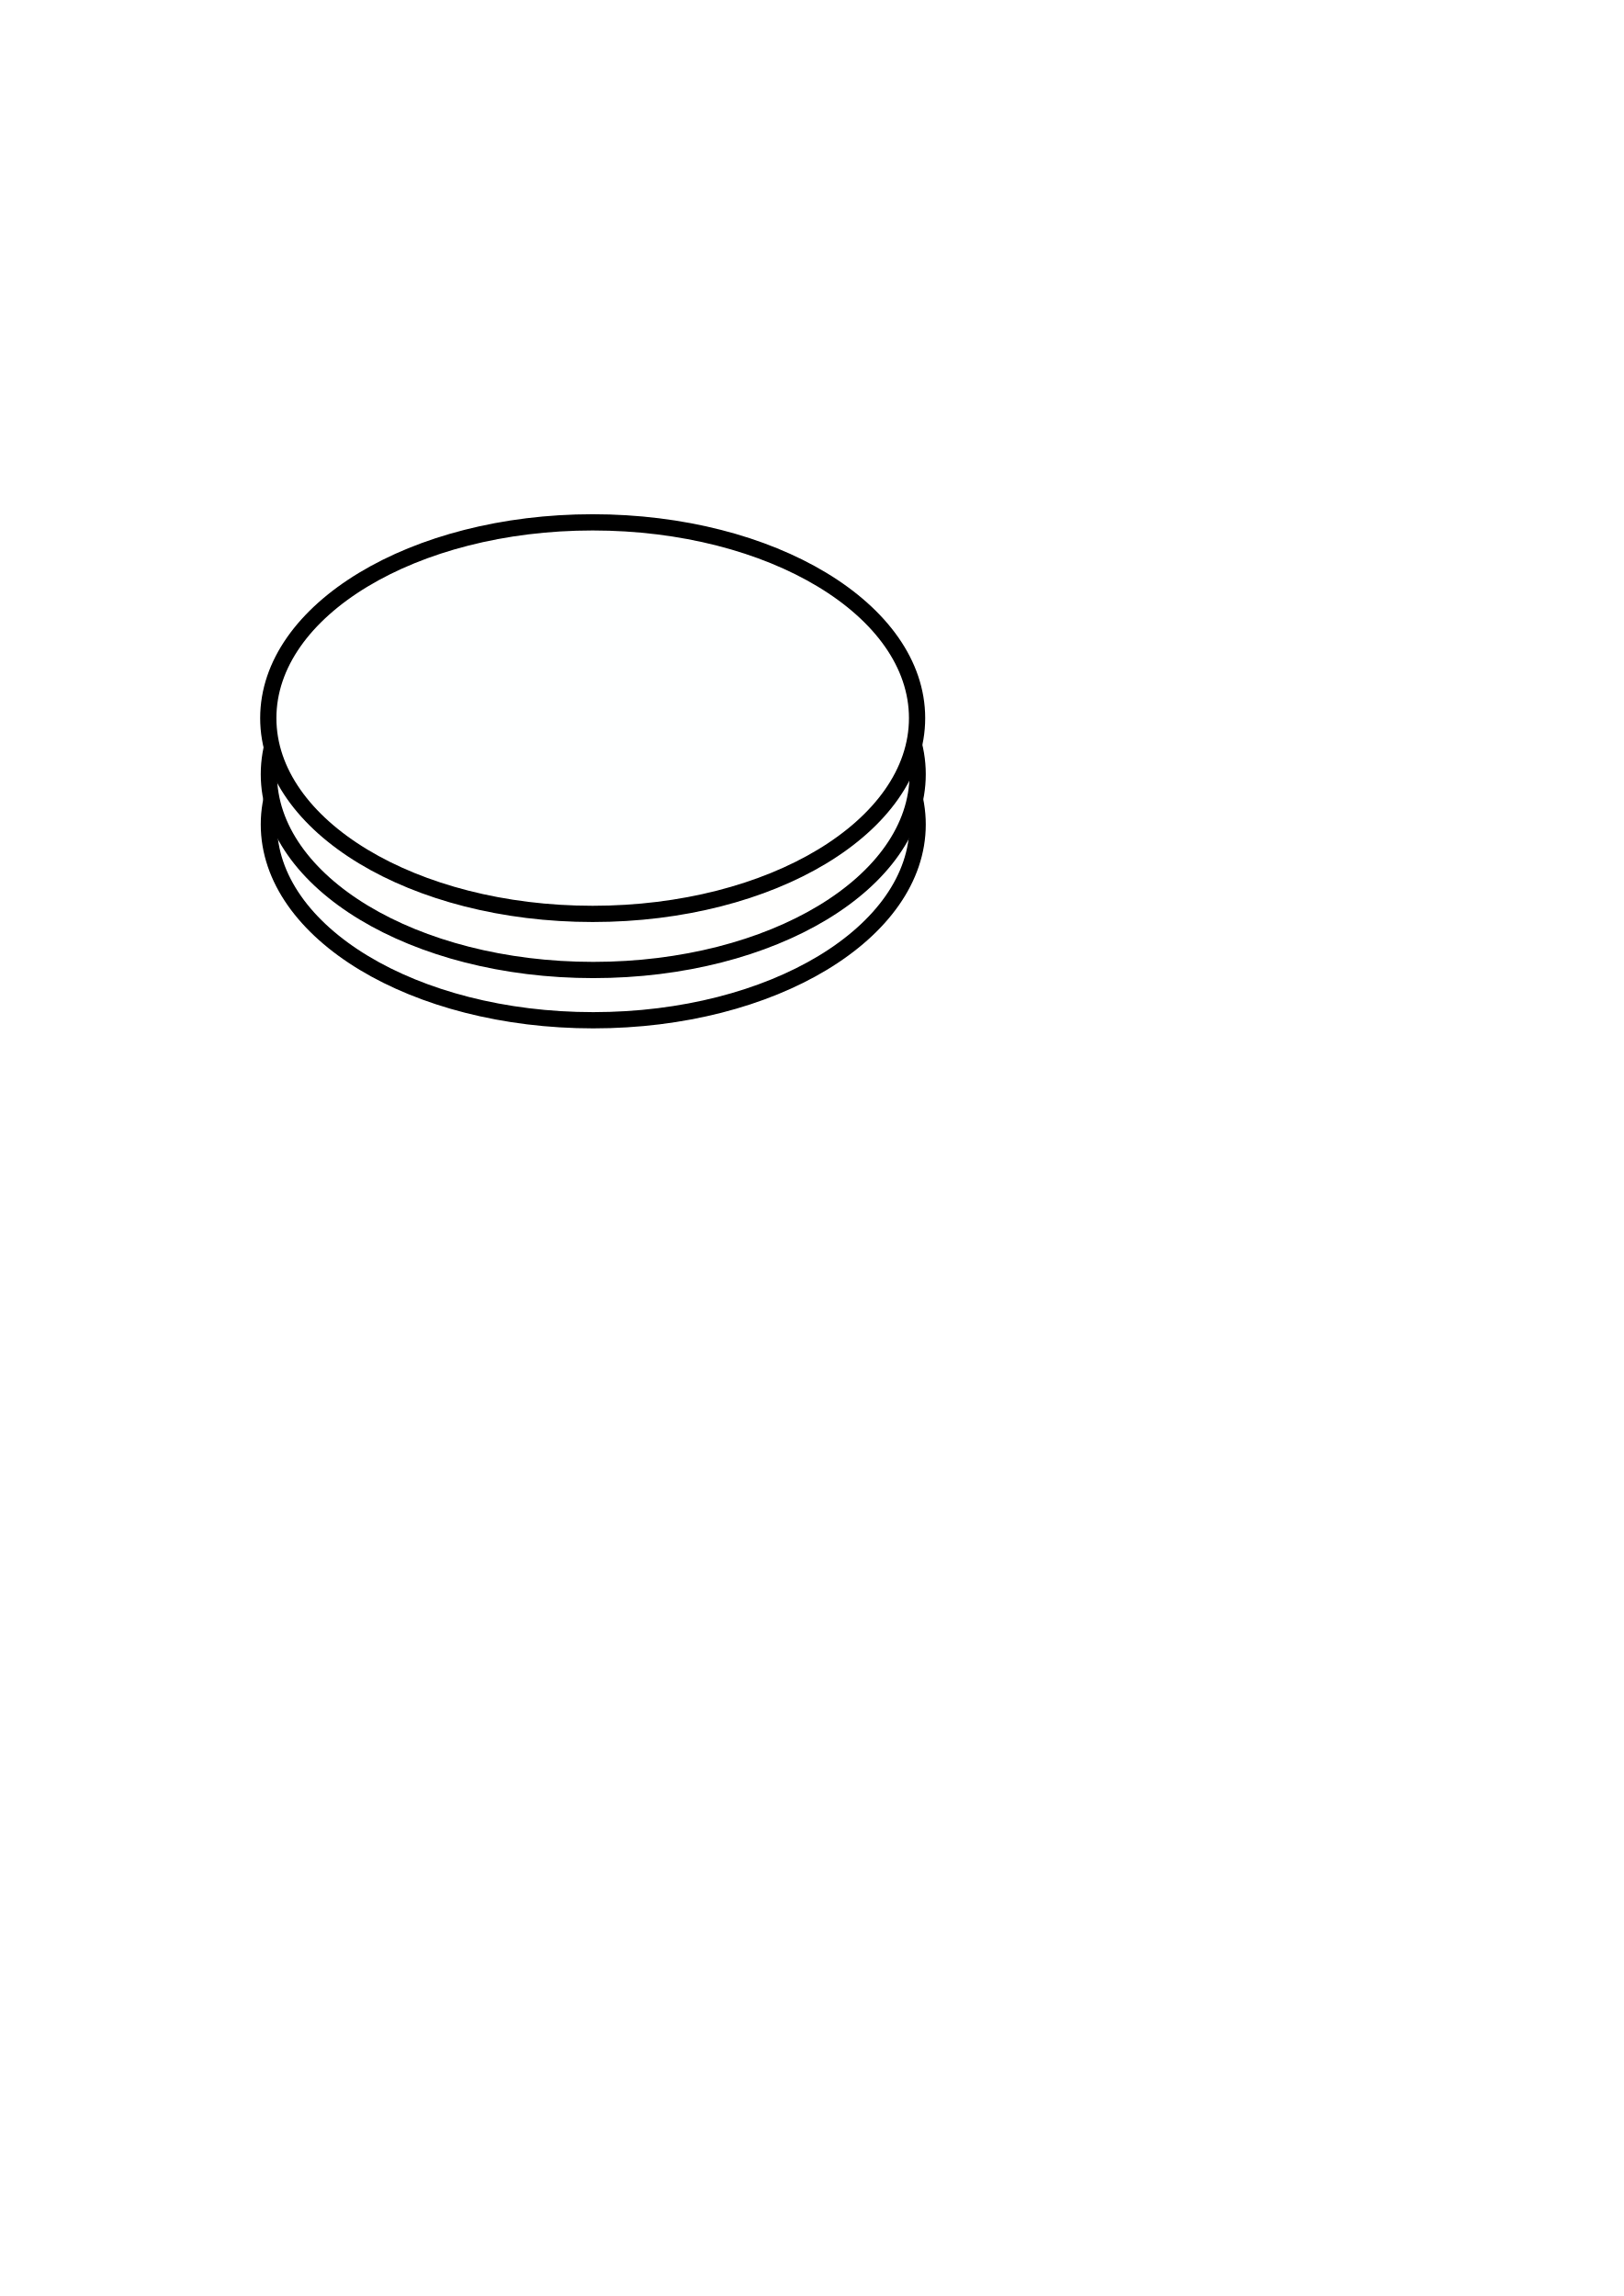
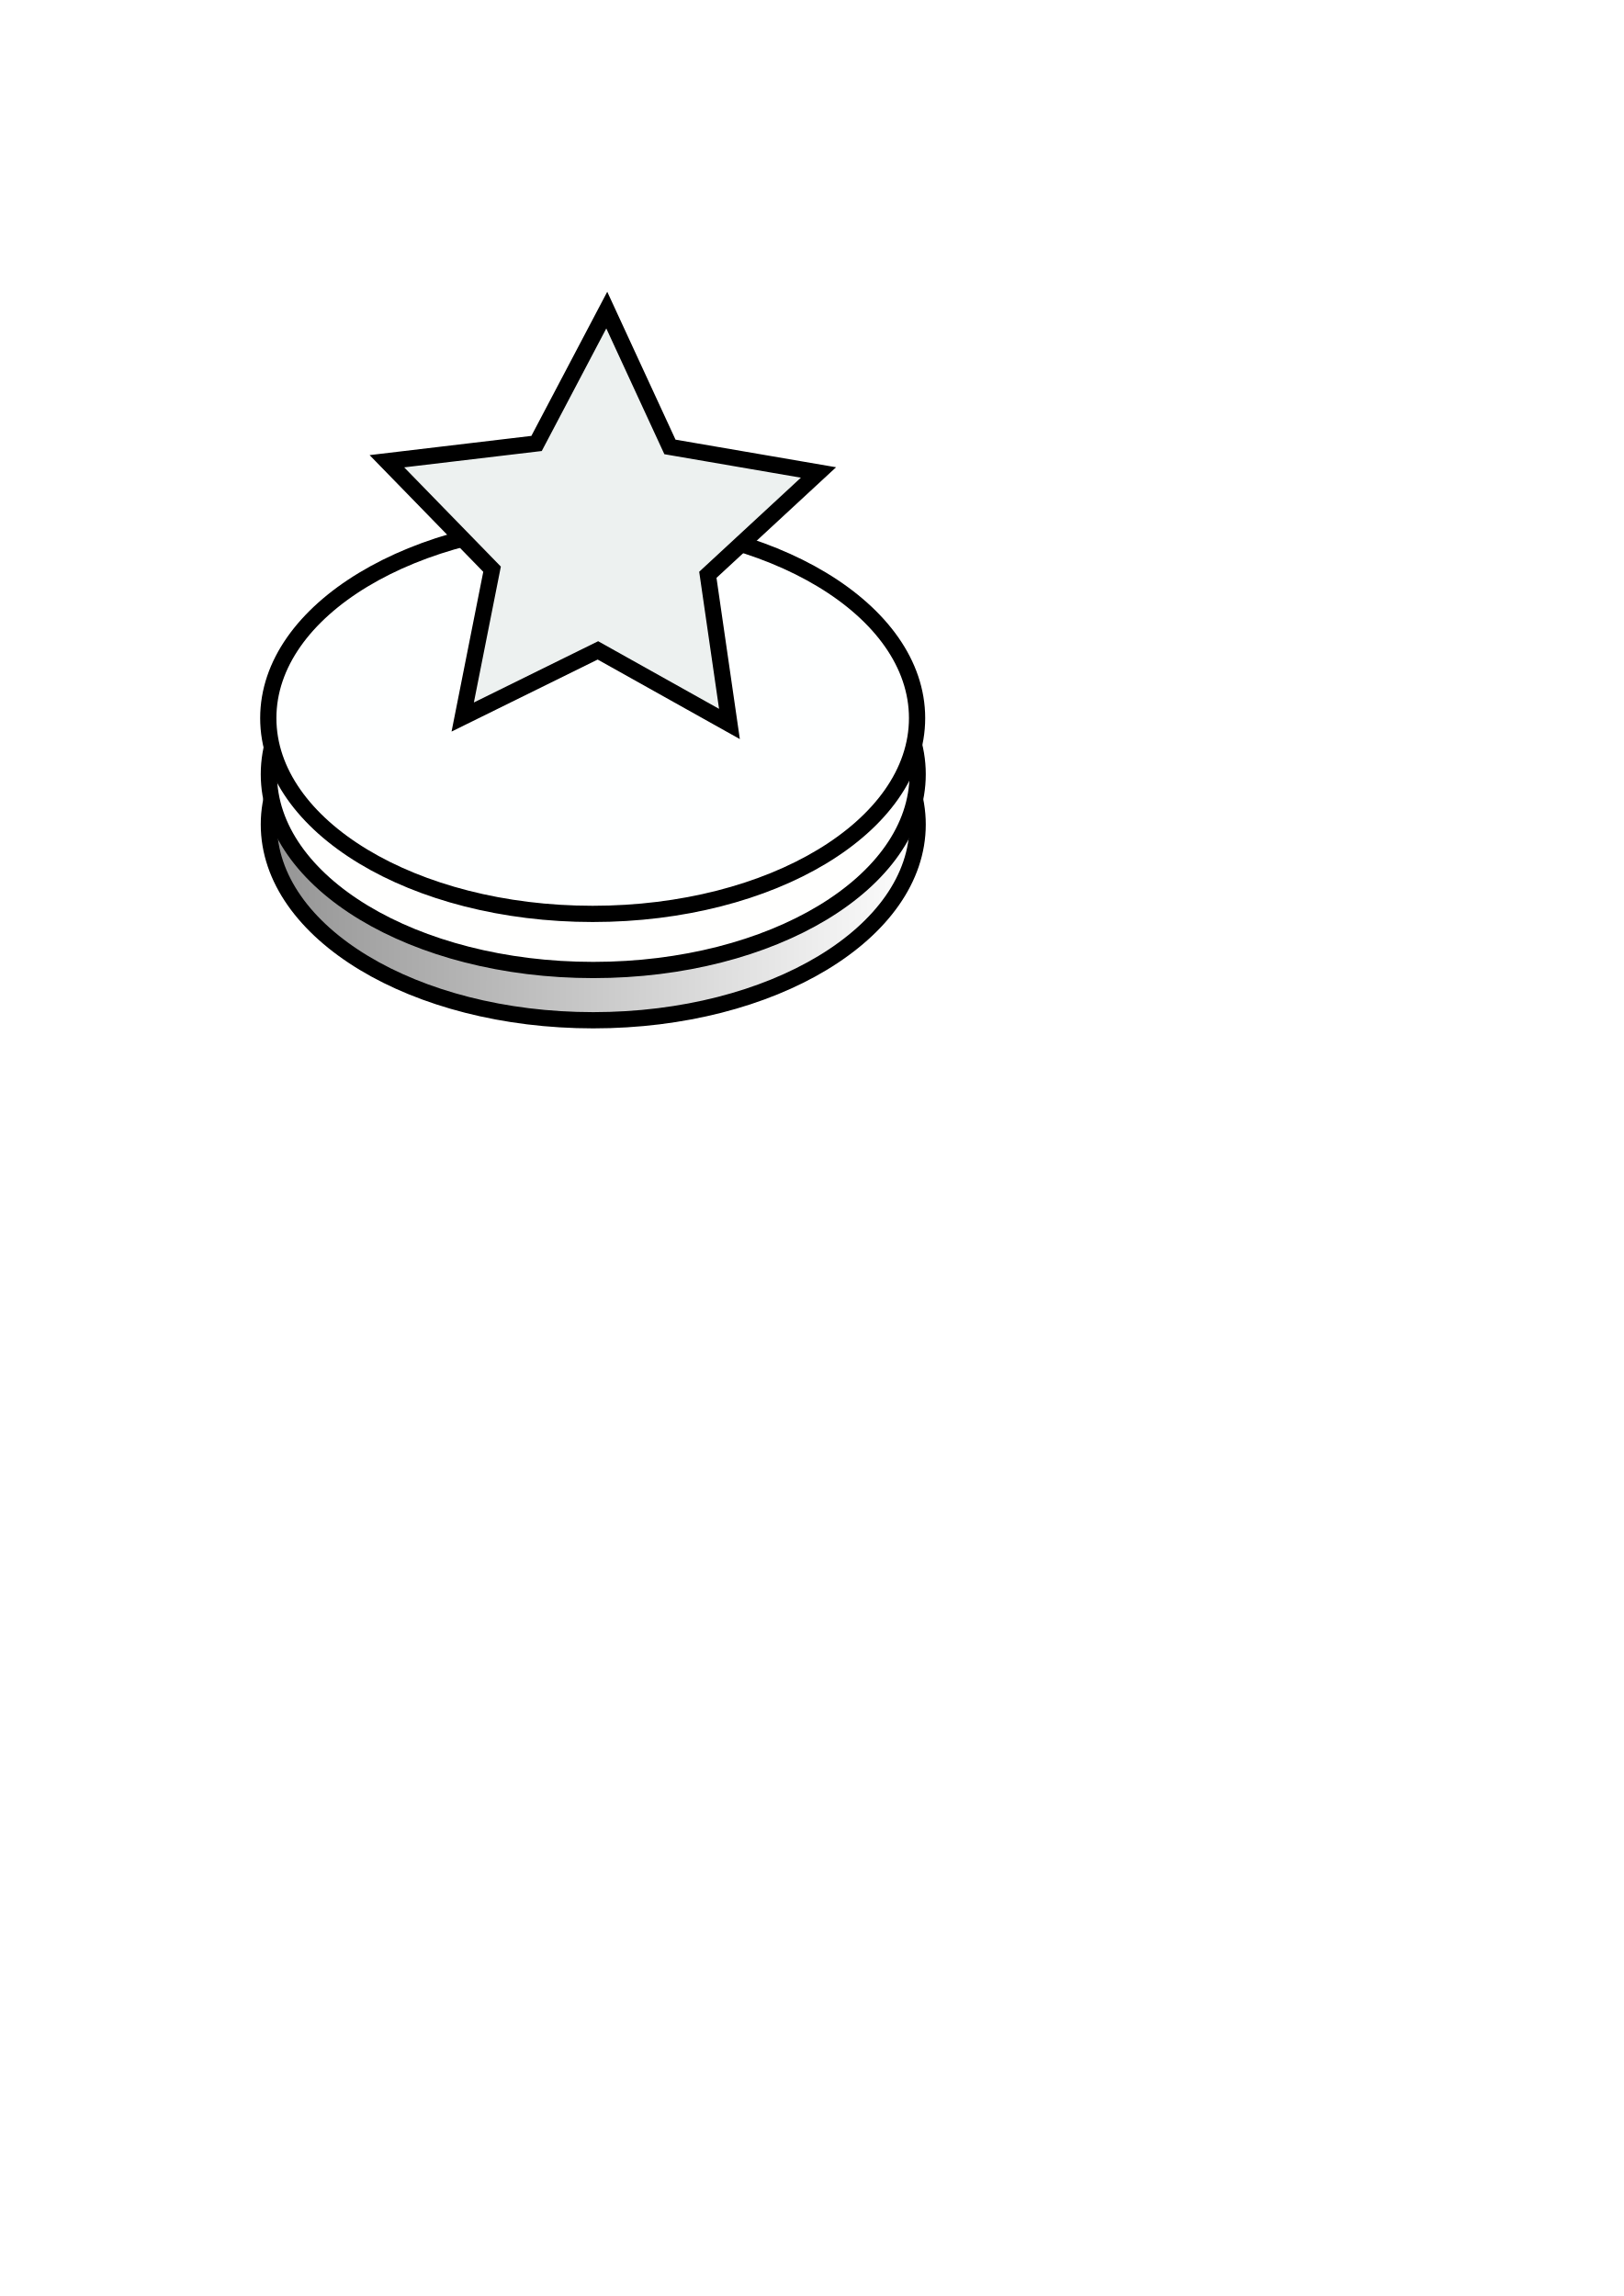
- <svg xmlns="http://www.w3.org/2000/svg" width="210mm" height="297mm" viewBox="0 0 210 297" version="1.1" id="svg8">
-   <defs id="defs2" />
+ <svg xmlns="http://www.w3.org/2000/svg" xmlns:xlink="http://www.w3.org/1999/xlink" width="210mm" height="297mm" viewBox="0 0 210 297" version="1.1" id="svg8">
+   <defs id="defs2">
+     <linearGradient id="linearGradient819">
+       <stop style="stop-color:#000000;stop-opacity:1;" offset="0" id="stop815" />
+       <stop style="stop-color:#000000;stop-opacity:0;" offset="1" id="stop817" />
+     </linearGradient>
+     <linearGradient xlink:href="#linearGradient819" id="linearGradient821" x1="-82.693" y1="105.895" x2="119.735" y2="106.651" gradientUnits="userSpaceOnUse" />
+   </defs>
+   <g id="layer2" />
  <g id="layer1">
-     <ellipse id="path10" cx="76.729" cy="106.651" rx="41.955" ry="25.324" style="fill:none;fill-opacity:1;stroke:#000000;stroke-width:2.1;stroke-miterlimit:4;stroke-dasharray:none;stroke-opacity:1" />
+     <ellipse id="path10" cx="76.729" cy="106.651" rx="41.955" ry="25.324" style="fill:url(#linearGradient821);fill-opacity:1;stroke:#000000;stroke-width:2.1;stroke-miterlimit:4;stroke-dasharray:none;stroke-opacity:1" />
    <ellipse id="path10-3" cx="76.729" cy="100.15" rx="41.955" ry="25.324" style="fill:#fffffe;fill-opacity:1;stroke:#000000;stroke-width:2.1;stroke-miterlimit:4;stroke-dasharray:none;stroke-opacity:1" />
    <ellipse id="path10-36" cx="76.654" cy="92.893" rx="41.955" ry="25.324" style="fill:#feffff;fill-opacity:1;stroke:#000000;stroke-width:2.1;stroke-miterlimit:4;stroke-dasharray:none;stroke-opacity:1" />
+     <path id="path823" d="M 94.343,93.649 77.33,84.131 59.845,92.751 63.639,73.629 50.038,59.663 l 19.358,-2.3 9.08,-17.251 8.17,17.7 19.212,3.304 -14.309,13.239 z" style="fill:#edf1f0;fill-opacity:1;stroke:#000000;stroke-width:2.1;stroke-opacity:1;stroke-miterlimit:4;stroke-dasharray:none" />
  </g>
</svg>
